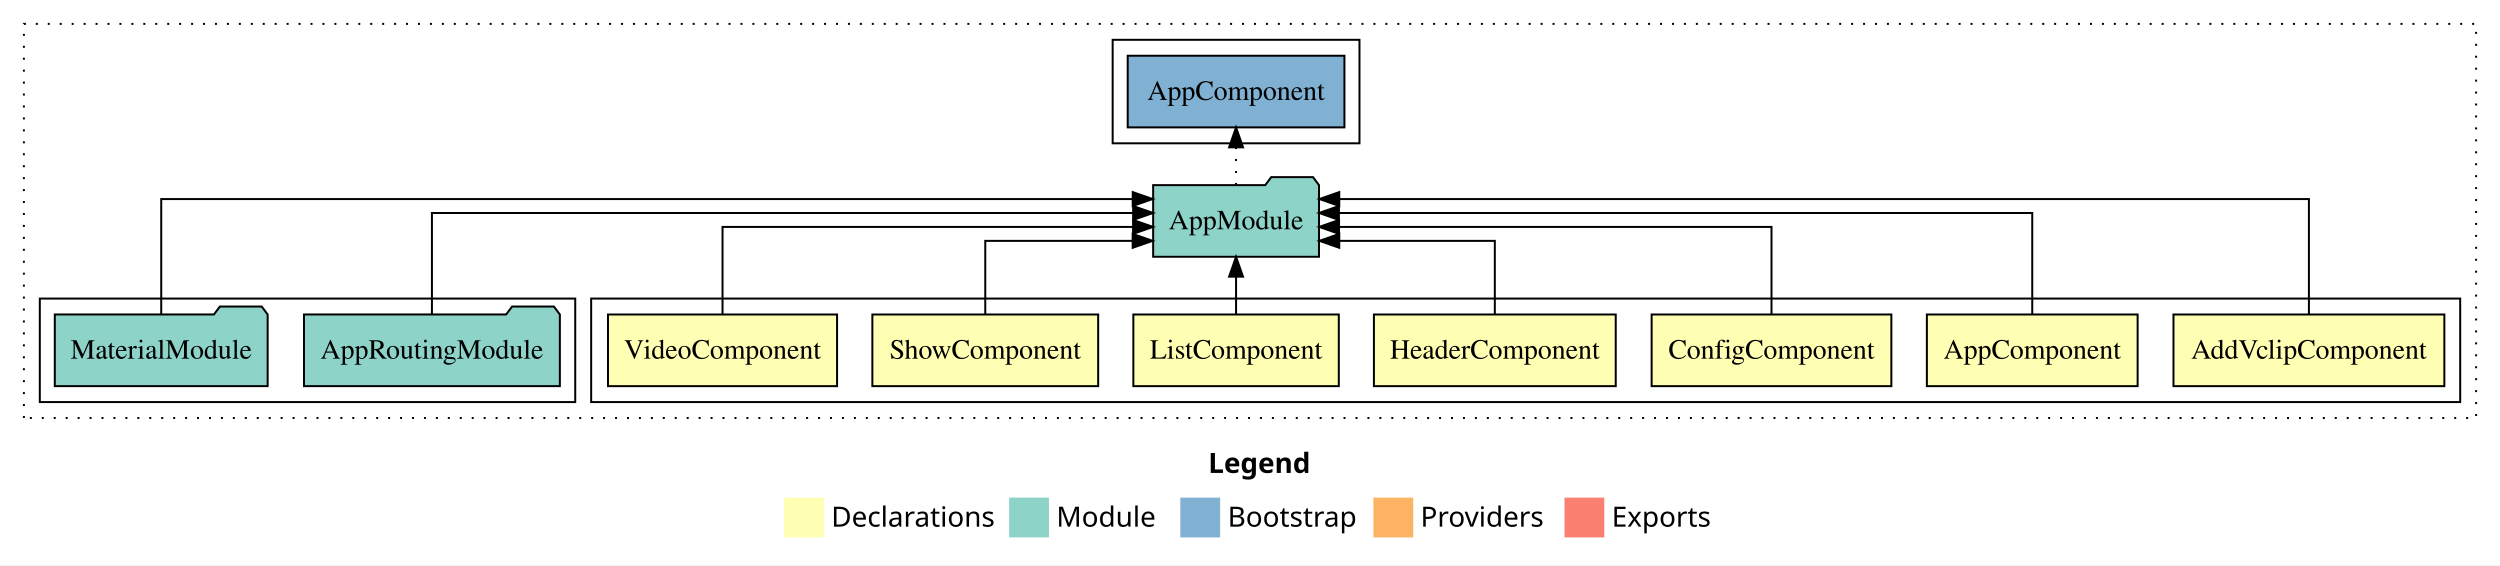
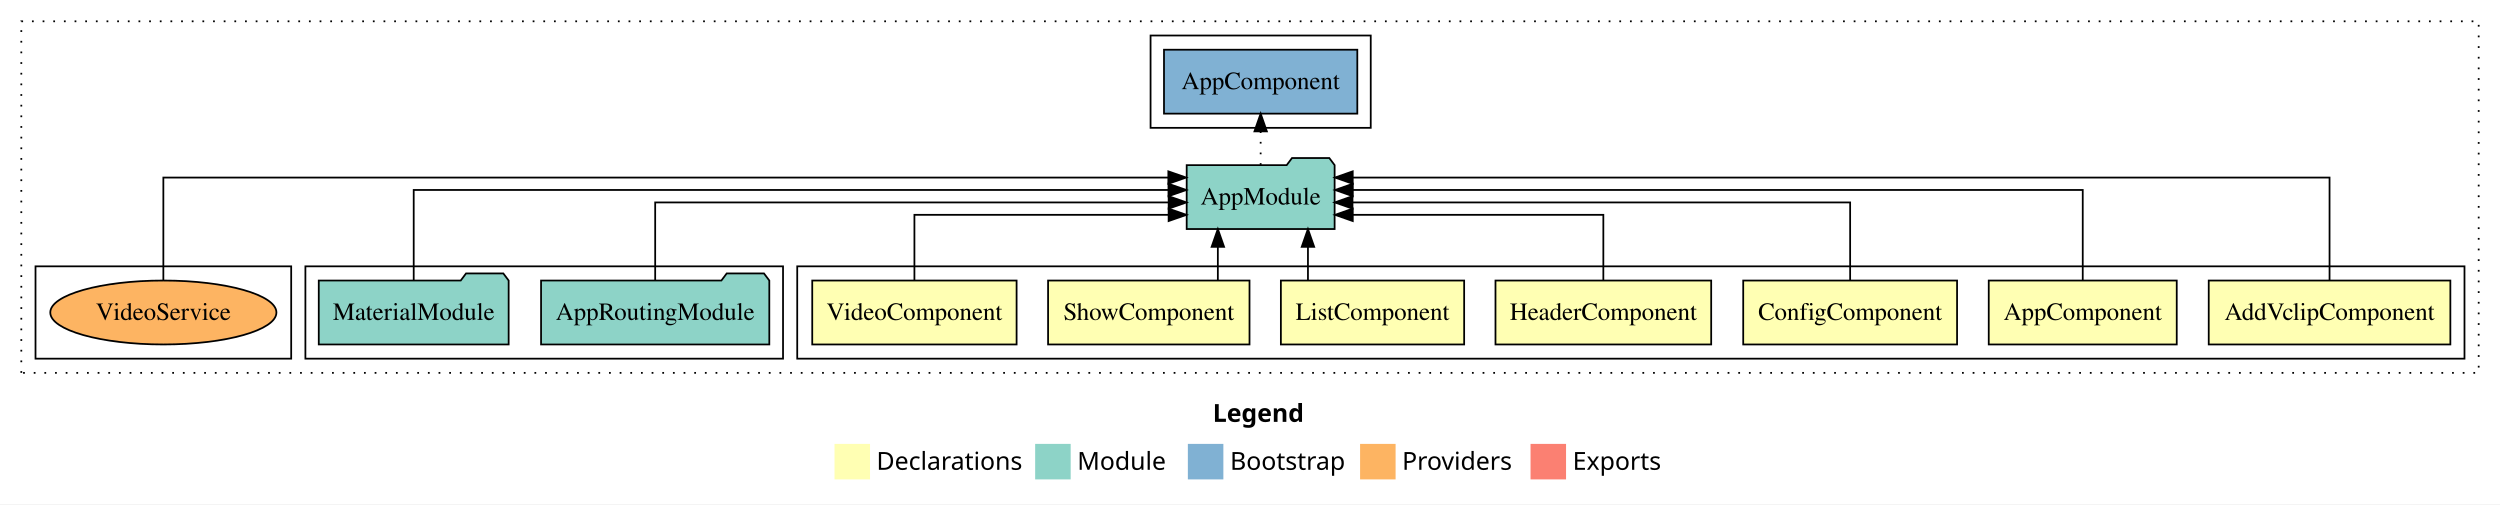
- <svg xmlns="http://www.w3.org/2000/svg" width="1256pt" height="284pt" viewBox="0.00 0.00 1256.00 284.00">
+ <svg xmlns="http://www.w3.org/2000/svg" width="1408pt" height="284pt" viewBox="0.00 0.00 1408.00 284.00">
  <g id="graph0" class="graph" transform="scale(1 1) rotate(0) translate(4 280)">
-     <polygon fill="#ffffff" stroke="transparent" points="-4,4 -4,-280 1252,-280 1252,4 -4,4" />
-     <text text-anchor="start" x="603.009" y="-42.4" font-family="sans-serif" font-weight="bold" font-size="14.00" fill="#000000">Legend</text>
-     <polygon fill="#ffffb3" stroke="transparent" points="390,-10 390,-30 410,-30 410,-10 390,-10" />
-     <text text-anchor="start" x="413.629" y="-15.4" font-family="sans-serif" font-size="14.00" fill="#000000">  Declarations</text>
-     <polygon fill="#8dd3c7" stroke="transparent" points="503,-10 503,-30 523,-30 523,-10 503,-10" />
-     <text text-anchor="start" x="526.725" y="-15.4" font-family="sans-serif" font-size="14.00" fill="#000000">  Module</text>
-     <polygon fill="#80b1d3" stroke="transparent" points="589,-10 589,-30 609,-30 609,-10 589,-10" />
-     <text text-anchor="start" x="612.781" y="-15.4" font-family="sans-serif" font-size="14.00" fill="#000000">  Bootstrap</text>
-     <polygon fill="#fdb462" stroke="transparent" points="686,-10 686,-30 706,-30 706,-10 686,-10" />
-     <text text-anchor="start" x="709.673" y="-15.4" font-family="sans-serif" font-size="14.00" fill="#000000">  Providers</text>
-     <polygon fill="#fb8072" stroke="transparent" points="782,-10 782,-30 802,-30 802,-10 782,-10" />
-     <text text-anchor="start" x="805.726" y="-15.4" font-family="sans-serif" font-size="14.00" fill="#000000">  Exports</text>
+     <polygon fill="#ffffff" stroke="transparent" points="-4,4 -4,-280 1404,-280 1404,4 -4,4" />
+     <text text-anchor="start" x="679.009" y="-42.4" font-family="sans-serif" font-weight="bold" font-size="14.00" fill="#000000">Legend</text>
+     <polygon fill="#ffffb3" stroke="transparent" points="466,-10 466,-30 486,-30 486,-10 466,-10" />
+     <text text-anchor="start" x="489.629" y="-15.4" font-family="sans-serif" font-size="14.00" fill="#000000">  Declarations</text>
+     <polygon fill="#8dd3c7" stroke="transparent" points="579,-10 579,-30 599,-30 599,-10 579,-10" />
+     <text text-anchor="start" x="602.725" y="-15.4" font-family="sans-serif" font-size="14.00" fill="#000000">  Module</text>
+     <polygon fill="#80b1d3" stroke="transparent" points="665,-10 665,-30 685,-30 685,-10 665,-10" />
+     <text text-anchor="start" x="688.781" y="-15.4" font-family="sans-serif" font-size="14.00" fill="#000000">  Bootstrap</text>
+     <polygon fill="#fdb462" stroke="transparent" points="762,-10 762,-30 782,-30 782,-10 762,-10" />
+     <text text-anchor="start" x="785.673" y="-15.4" font-family="sans-serif" font-size="14.00" fill="#000000">  Providers</text>
+     <polygon fill="#fb8072" stroke="transparent" points="858,-10 858,-30 878,-30 878,-10 858,-10" />
+     <text text-anchor="start" x="881.726" y="-15.4" font-family="sans-serif" font-size="14.00" fill="#000000">  Exports</text>
    <g id="clust1" class="cluster">
-       <polygon fill="none" stroke="#000000" stroke-dasharray="1,5" points="8,-70 8,-268 1240,-268 1240,-70 8,-70" />
+       <polygon fill="none" stroke="#000000" stroke-dasharray="1,5" points="8,-70 8,-268 1392,-268 1392,-70 8,-70" />
    </g>
    <g id="clust2" class="cluster">
-       <polygon fill="none" stroke="#000000" points="293,-78 293,-130 1232,-130 1232,-78 293,-78" />
+       <polygon fill="none" stroke="#000000" points="445,-78 445,-130 1384,-130 1384,-78 445,-78" />
    </g>
    <g id="clust10" class="cluster">
-       <polygon fill="none" stroke="#000000" points="16,-78 16,-130 285,-130 285,-78 16,-78" />
+       <polygon fill="none" stroke="#000000" points="168,-78 168,-130 437,-130 437,-78 168,-78" />
    </g>
    <g id="clust12" class="cluster">
-       <polygon fill="none" stroke="#000000" points="555,-208 555,-260 679,-260 679,-208 555,-208" />
+       <polygon fill="none" stroke="#000000" points="644,-208 644,-260 768,-260 768,-208 644,-208" />
+     </g>
+     <g id="clust13" class="cluster">
+       <polygon fill="none" stroke="#000000" points="16,-78 16,-130 160,-130 160,-78 16,-78" />
    </g>
    <g id="node1" class="node">
-       <polygon fill="#ffffb3" stroke="#000000" points="1224.042,-122 1087.958,-122 1087.958,-86 1224.042,-86 1224.042,-122" />
-       <text text-anchor="middle" x="1156" y="-99.8" font-family="Times,serif" font-size="14.00" fill="#000000">AddVclipComponent</text>
+       <polygon fill="#ffffb3" stroke="#000000" points="1376.042,-122 1239.958,-122 1239.958,-86 1376.042,-86 1376.042,-122" />
+       <text text-anchor="middle" x="1308" y="-99.8" font-family="Times,serif" font-size="14.00" fill="#000000">AddVclipComponent</text>
    </g>
    <g id="node8" class="node">
-       <polygon fill="#8dd3c7" stroke="#000000" points="658.657,-187 655.657,-191 634.657,-191 631.657,-187 575.343,-187 575.343,-151 658.657,-151 658.657,-187" />
-       <text text-anchor="middle" x="617" y="-164.8" font-family="Times,serif" font-size="14.00" fill="#000000">AppModule</text>
+       <polygon fill="#8dd3c7" stroke="#000000" points="747.657,-187 744.657,-191 723.657,-191 720.657,-187 664.343,-187 664.343,-151 747.657,-151 747.657,-187" />
+       <text text-anchor="middle" x="706" y="-164.8" font-family="Times,serif" font-size="14.00" fill="#000000">AppModule</text>
    </g>
    <g id="edge1" class="edge">
-       <path fill="none" stroke="#000000" d="M1156,-122.011C1156,-144.485 1156,-180 1156,-180 1156,-180 668.846,-180 668.846,-180" />
-       <polygon fill="#000000" stroke="#000000" points="668.846,-176.5 658.846,-180 668.846,-183.5 668.846,-176.5" />
+       <path fill="none" stroke="#000000" d="M1308,-122.011C1308,-144.485 1308,-180 1308,-180 1308,-180 757.854,-180 757.854,-180" />
+       <polygon fill="#000000" stroke="#000000" points="757.854,-176.5 747.854,-180 757.854,-183.5 757.854,-176.5" />
    </g>
    <g id="node2" class="node">
-       <polygon fill="#ffffb3" stroke="#000000" points="1069.94,-122 964.06,-122 964.06,-86 1069.94,-86 1069.94,-122" />
-       <text text-anchor="middle" x="1017" y="-99.8" font-family="Times,serif" font-size="14.00" fill="#000000">AppComponent</text>
+       <polygon fill="#ffffb3" stroke="#000000" points="1221.94,-122 1116.06,-122 1116.06,-86 1221.94,-86 1221.94,-122" />
+       <text text-anchor="middle" x="1169" y="-99.8" font-family="Times,serif" font-size="14.00" fill="#000000">AppComponent</text>
    </g>
    <g id="edge2" class="edge">
-       <path fill="none" stroke="#000000" d="M1017,-122.129C1017,-142.572 1017,-173 1017,-173 1017,-173 668.675,-173 668.675,-173" />
-       <polygon fill="#000000" stroke="#000000" points="668.675,-169.5 658.675,-173 668.675,-176.5 668.675,-169.5" />
+       <path fill="none" stroke="#000000" d="M1169,-122.129C1169,-142.572 1169,-173 1169,-173 1169,-173 757.905,-173 757.905,-173" />
+       <polygon fill="#000000" stroke="#000000" points="757.905,-169.5 747.905,-173 757.905,-176.5 757.905,-169.5" />
    </g>
    <g id="node3" class="node">
-       <polygon fill="#ffffb3" stroke="#000000" points="946.22,-122 825.78,-122 825.78,-86 946.22,-86 946.22,-122" />
-       <text text-anchor="middle" x="886" y="-99.8" font-family="Times,serif" font-size="14.00" fill="#000000">ConfigComponent</text>
+       <polygon fill="#ffffb3" stroke="#000000" points="1098.22,-122 977.78,-122 977.78,-86 1098.22,-86 1098.22,-122" />
+       <text text-anchor="middle" x="1038" y="-99.8" font-family="Times,serif" font-size="14.00" fill="#000000">ConfigComponent</text>
    </g>
    <g id="edge3" class="edge">
-       <path fill="none" stroke="#000000" d="M886,-122.267C886,-140.555 886,-166 886,-166 886,-166 668.736,-166 668.736,-166" />
-       <polygon fill="#000000" stroke="#000000" points="668.736,-162.5 658.736,-166 668.736,-169.5 668.736,-162.5" />
+       <path fill="none" stroke="#000000" d="M1038,-122.267C1038,-140.555 1038,-166 1038,-166 1038,-166 757.712,-166 757.712,-166" />
+       <polygon fill="#000000" stroke="#000000" points="757.712,-162.5 747.712,-166 757.712,-169.5 757.712,-162.5" />
    </g>
    <g id="node4" class="node">
-       <polygon fill="#ffffb3" stroke="#000000" points="807.744,-122 686.256,-122 686.256,-86 807.744,-86 807.744,-122" />
-       <text text-anchor="middle" x="747" y="-99.8" font-family="Times,serif" font-size="14.00" fill="#000000">HeaderComponent</text>
+       <polygon fill="#ffffb3" stroke="#000000" points="959.744,-122 838.256,-122 838.256,-86 959.744,-86 959.744,-122" />
+       <text text-anchor="middle" x="899" y="-99.8" font-family="Times,serif" font-size="14.00" fill="#000000">HeaderComponent</text>
    </g>
    <g id="edge4" class="edge">
-       <path fill="none" stroke="#000000" d="M747,-122.009C747,-138.049 747,-159 747,-159 747,-159 668.848,-159 668.848,-159" />
-       <polygon fill="#000000" stroke="#000000" points="668.848,-155.5 658.848,-159 668.848,-162.5 668.848,-155.5" />
+       <path fill="none" stroke="#000000" d="M899,-122.009C899,-138.049 899,-159 899,-159 899,-159 757.878,-159 757.878,-159" />
+       <polygon fill="#000000" stroke="#000000" points="757.878,-155.5 747.878,-159 757.878,-162.5 757.878,-155.5" />
    </g>
    <g id="node5" class="node">
-       <polygon fill="#ffffb3" stroke="#000000" points="668.611,-122 565.389,-122 565.389,-86 668.611,-86 668.611,-122" />
-       <text text-anchor="middle" x="617" y="-99.8" font-family="Times,serif" font-size="14.00" fill="#000000">ListComponent</text>
+       <polygon fill="#ffffb3" stroke="#000000" points="820.611,-122 717.389,-122 717.389,-86 820.611,-86 820.611,-122" />
+       <text text-anchor="middle" x="769" y="-99.8" font-family="Times,serif" font-size="14.00" fill="#000000">ListComponent</text>
    </g>
    <g id="edge5" class="edge">
-       <path fill="none" stroke="#000000" d="M617,-122.106C617,-122.106 617,-140.991 617,-140.991" />
-       <polygon fill="#000000" stroke="#000000" points="613.5,-140.991 617,-150.991 620.5,-140.991 613.5,-140.991" />
+       <path fill="none" stroke="#000000" d="M732.636,-122.106C732.636,-122.106 732.636,-140.991 732.636,-140.991" />
+       <polygon fill="#000000" stroke="#000000" points="729.136,-140.991 732.636,-150.991 736.136,-140.991 729.136,-140.991" />
    </g>
    <g id="node6" class="node">
-       <polygon fill="#ffffb3" stroke="#000000" points="547.722,-122 434.278,-122 434.278,-86 547.722,-86 547.722,-122" />
-       <text text-anchor="middle" x="491" y="-99.8" font-family="Times,serif" font-size="14.00" fill="#000000">ShowComponent</text>
+       <polygon fill="#ffffb3" stroke="#000000" points="699.722,-122 586.278,-122 586.278,-86 699.722,-86 699.722,-122" />
+       <text text-anchor="middle" x="643" y="-99.8" font-family="Times,serif" font-size="14.00" fill="#000000">ShowComponent</text>
    </g>
    <g id="edge6" class="edge">
-       <path fill="none" stroke="#000000" d="M491,-122.009C491,-138.049 491,-159 491,-159 491,-159 565.044,-159 565.044,-159" />
-       <polygon fill="#000000" stroke="#000000" points="565.044,-162.5 575.044,-159 565.044,-155.5 565.044,-162.5" />
+       <path fill="none" stroke="#000000" d="M681.891,-122.106C681.891,-122.106 681.891,-140.991 681.891,-140.991" />
+       <polygon fill="#000000" stroke="#000000" points="678.391,-140.991 681.891,-150.991 685.391,-140.991 678.391,-140.991" />
    </g>
    <g id="node7" class="node">
-       <polygon fill="#ffffb3" stroke="#000000" points="416.545,-122 301.455,-122 301.455,-86 416.545,-86 416.545,-122" />
-       <text text-anchor="middle" x="359" y="-99.8" font-family="Times,serif" font-size="14.00" fill="#000000">VideoComponent</text>
+       <polygon fill="#ffffb3" stroke="#000000" points="568.545,-122 453.455,-122 453.455,-86 568.545,-86 568.545,-122" />
+       <text text-anchor="middle" x="511" y="-99.8" font-family="Times,serif" font-size="14.00" fill="#000000">VideoComponent</text>
    </g>
    <g id="edge7" class="edge">
-       <path fill="none" stroke="#000000" d="M359,-122.267C359,-140.555 359,-166 359,-166 359,-166 565.261,-166 565.261,-166" />
-       <polygon fill="#000000" stroke="#000000" points="565.261,-169.5 575.261,-166 565.261,-162.5 565.261,-169.5" />
+       <path fill="none" stroke="#000000" d="M511,-122.009C511,-138.049 511,-159 511,-159 511,-159 654.168,-159 654.168,-159" />
+       <polygon fill="#000000" stroke="#000000" points="654.168,-162.5 664.168,-159 654.168,-155.5 654.168,-162.5" />
    </g>
    <g id="node11" class="node">
-       <polygon fill="#80b1d3" stroke="#000000" points="671.439,-252 562.561,-252 562.561,-216 671.439,-216 671.439,-252" />
-       <text text-anchor="middle" x="617" y="-229.8" font-family="Times,serif" font-size="14.00" fill="#000000">AppComponent </text>
+       <polygon fill="#80b1d3" stroke="#000000" points="760.439,-252 651.561,-252 651.561,-216 760.439,-216 760.439,-252" />
+       <text text-anchor="middle" x="706" y="-229.8" font-family="Times,serif" font-size="14.00" fill="#000000">AppComponent </text>
    </g>
    <g id="edge10" class="edge">
-       <path fill="none" stroke="#000000" stroke-dasharray="1,5" d="M617,-187.106C617,-187.106 617,-205.991 617,-205.991" />
-       <polygon fill="#000000" stroke="#000000" points="613.5,-205.991 617,-215.991 620.5,-205.991 613.5,-205.991" />
+       <path fill="none" stroke="#000000" stroke-dasharray="1,5" d="M706,-187.106C706,-187.106 706,-205.991 706,-205.991" />
+       <polygon fill="#000000" stroke="#000000" points="702.5,-205.991 706,-215.991 709.5,-205.991 702.5,-205.991" />
    </g>
    <g id="node9" class="node">
-       <polygon fill="#8dd3c7" stroke="#000000" points="277.274,-122 274.274,-126 253.274,-126 250.274,-122 148.726,-122 148.726,-86 277.274,-86 277.274,-122" />
-       <text text-anchor="middle" x="213" y="-99.8" font-family="Times,serif" font-size="14.00" fill="#000000">AppRoutingModule</text>
+       <polygon fill="#8dd3c7" stroke="#000000" points="429.274,-122 426.274,-126 405.274,-126 402.274,-122 300.726,-122 300.726,-86 429.274,-86 429.274,-122" />
+       <text text-anchor="middle" x="365" y="-99.8" font-family="Times,serif" font-size="14.00" fill="#000000">AppRoutingModule</text>
    </g>
    <g id="edge8" class="edge">
-       <path fill="none" stroke="#000000" d="M213,-122.129C213,-142.572 213,-173 213,-173 213,-173 565.287,-173 565.287,-173" />
-       <polygon fill="#000000" stroke="#000000" points="565.287,-176.5 575.287,-173 565.287,-169.5 565.287,-176.5" />
+       <path fill="none" stroke="#000000" d="M365,-122.267C365,-140.555 365,-166 365,-166 365,-166 654.187,-166 654.187,-166" />
+       <polygon fill="#000000" stroke="#000000" points="654.187,-169.5 664.187,-166 654.187,-162.5 654.187,-169.5" />
    </g>
    <g id="node10" class="node">
-       <polygon fill="#8dd3c7" stroke="#000000" points="130.471,-122 127.471,-126 106.471,-126 103.471,-122 23.529,-122 23.529,-86 130.471,-86 130.471,-122" />
-       <text text-anchor="middle" x="77" y="-99.8" font-family="Times,serif" font-size="14.00" fill="#000000">MaterialModule</text>
+       <polygon fill="#8dd3c7" stroke="#000000" points="282.471,-122 279.471,-126 258.471,-126 255.471,-122 175.529,-122 175.529,-86 282.471,-86 282.471,-122" />
+       <text text-anchor="middle" x="229" y="-99.8" font-family="Times,serif" font-size="14.00" fill="#000000">MaterialModule</text>
    </g>
    <g id="edge9" class="edge">
-       <path fill="none" stroke="#000000" d="M77,-122.011C77,-144.485 77,-180 77,-180 77,-180 565.076,-180 565.076,-180" />
-       <polygon fill="#000000" stroke="#000000" points="565.077,-183.5 575.076,-180 565.076,-176.5 565.077,-183.5" />
+       <path fill="none" stroke="#000000" d="M229,-122.129C229,-142.572 229,-173 229,-173 229,-173 654.087,-173 654.087,-173" />
+       <polygon fill="#000000" stroke="#000000" points="654.087,-176.5 664.087,-173 654.087,-169.5 654.087,-176.5" />
+     </g>
+     <g id="node12" class="node">
+       <ellipse fill="#fdb462" stroke="#000000" cx="88" cy="-104" rx="63.681" ry="18" />
+       <text text-anchor="middle" x="88" y="-99.8" font-family="Times,serif" font-size="14.00" fill="#000000">VideoService</text>
+     </g>
+     <g id="edge11" class="edge">
+       <path fill="none" stroke="#000000" d="M88,-122.011C88,-144.485 88,-180 88,-180 88,-180 654.008,-180 654.008,-180" />
+       <polygon fill="#000000" stroke="#000000" points="654.008,-183.5 664.008,-180 654.008,-176.5 654.008,-183.5" />
    </g>
  </g>
</svg>
